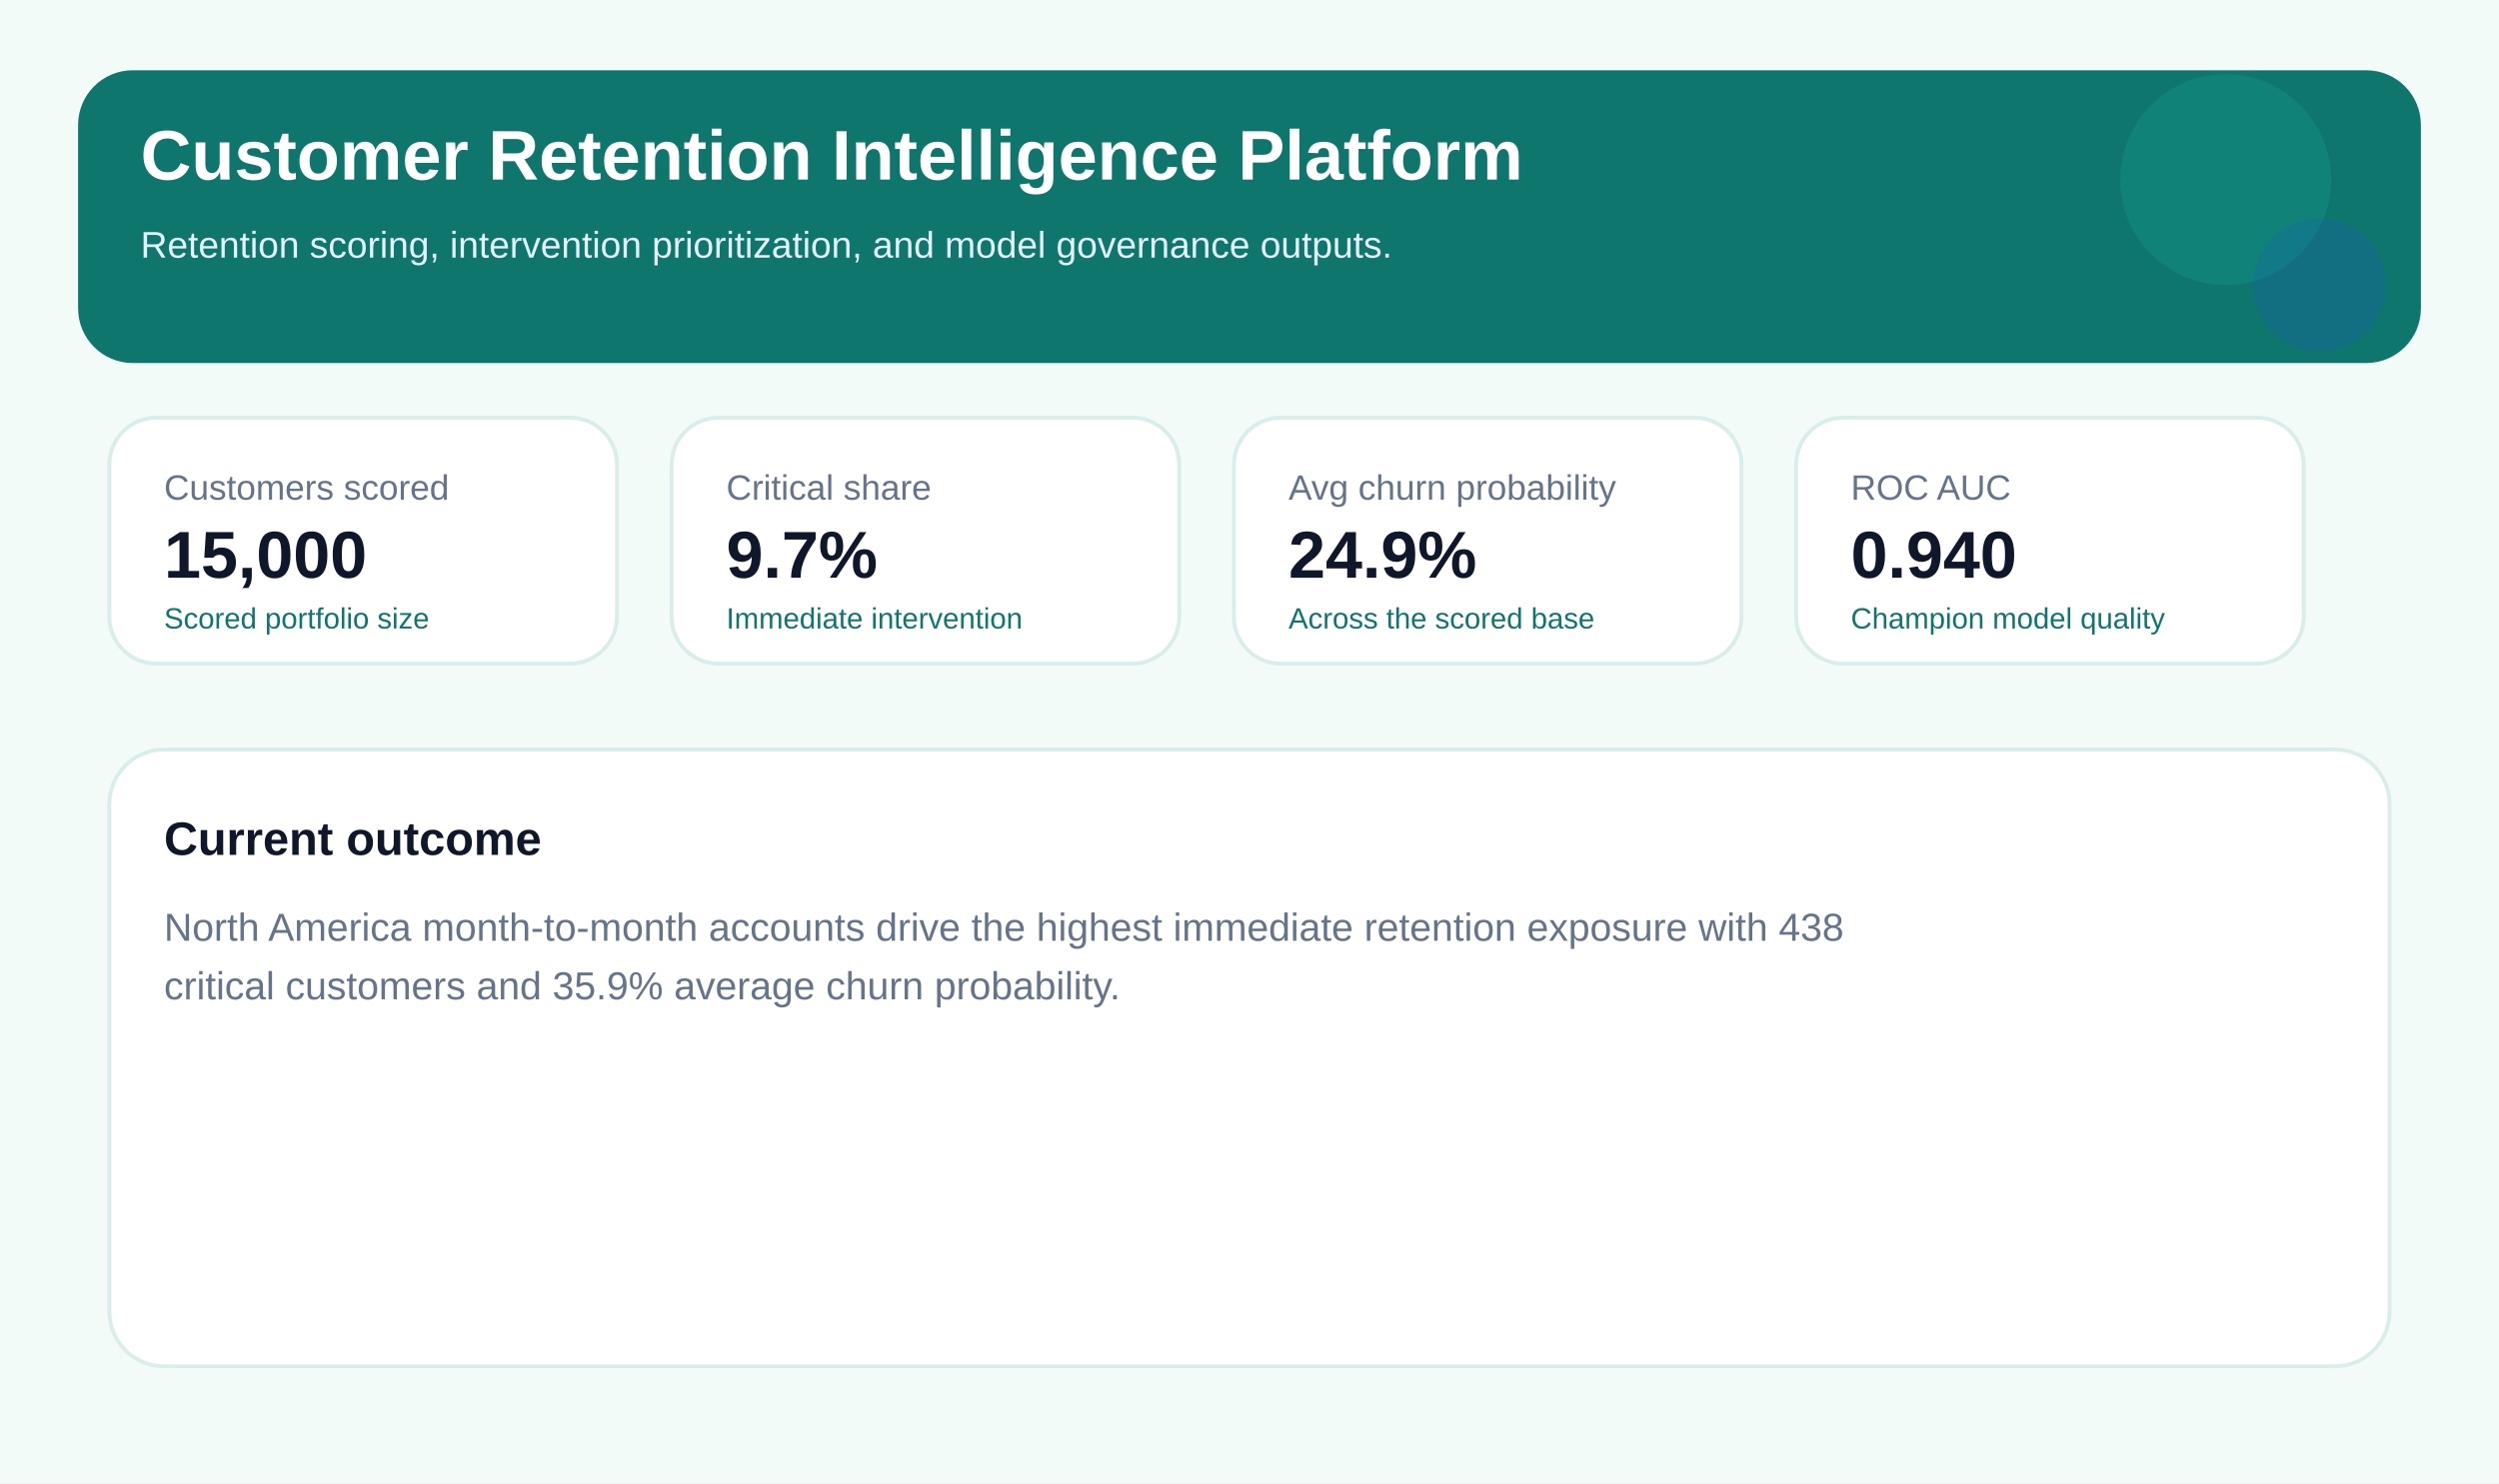
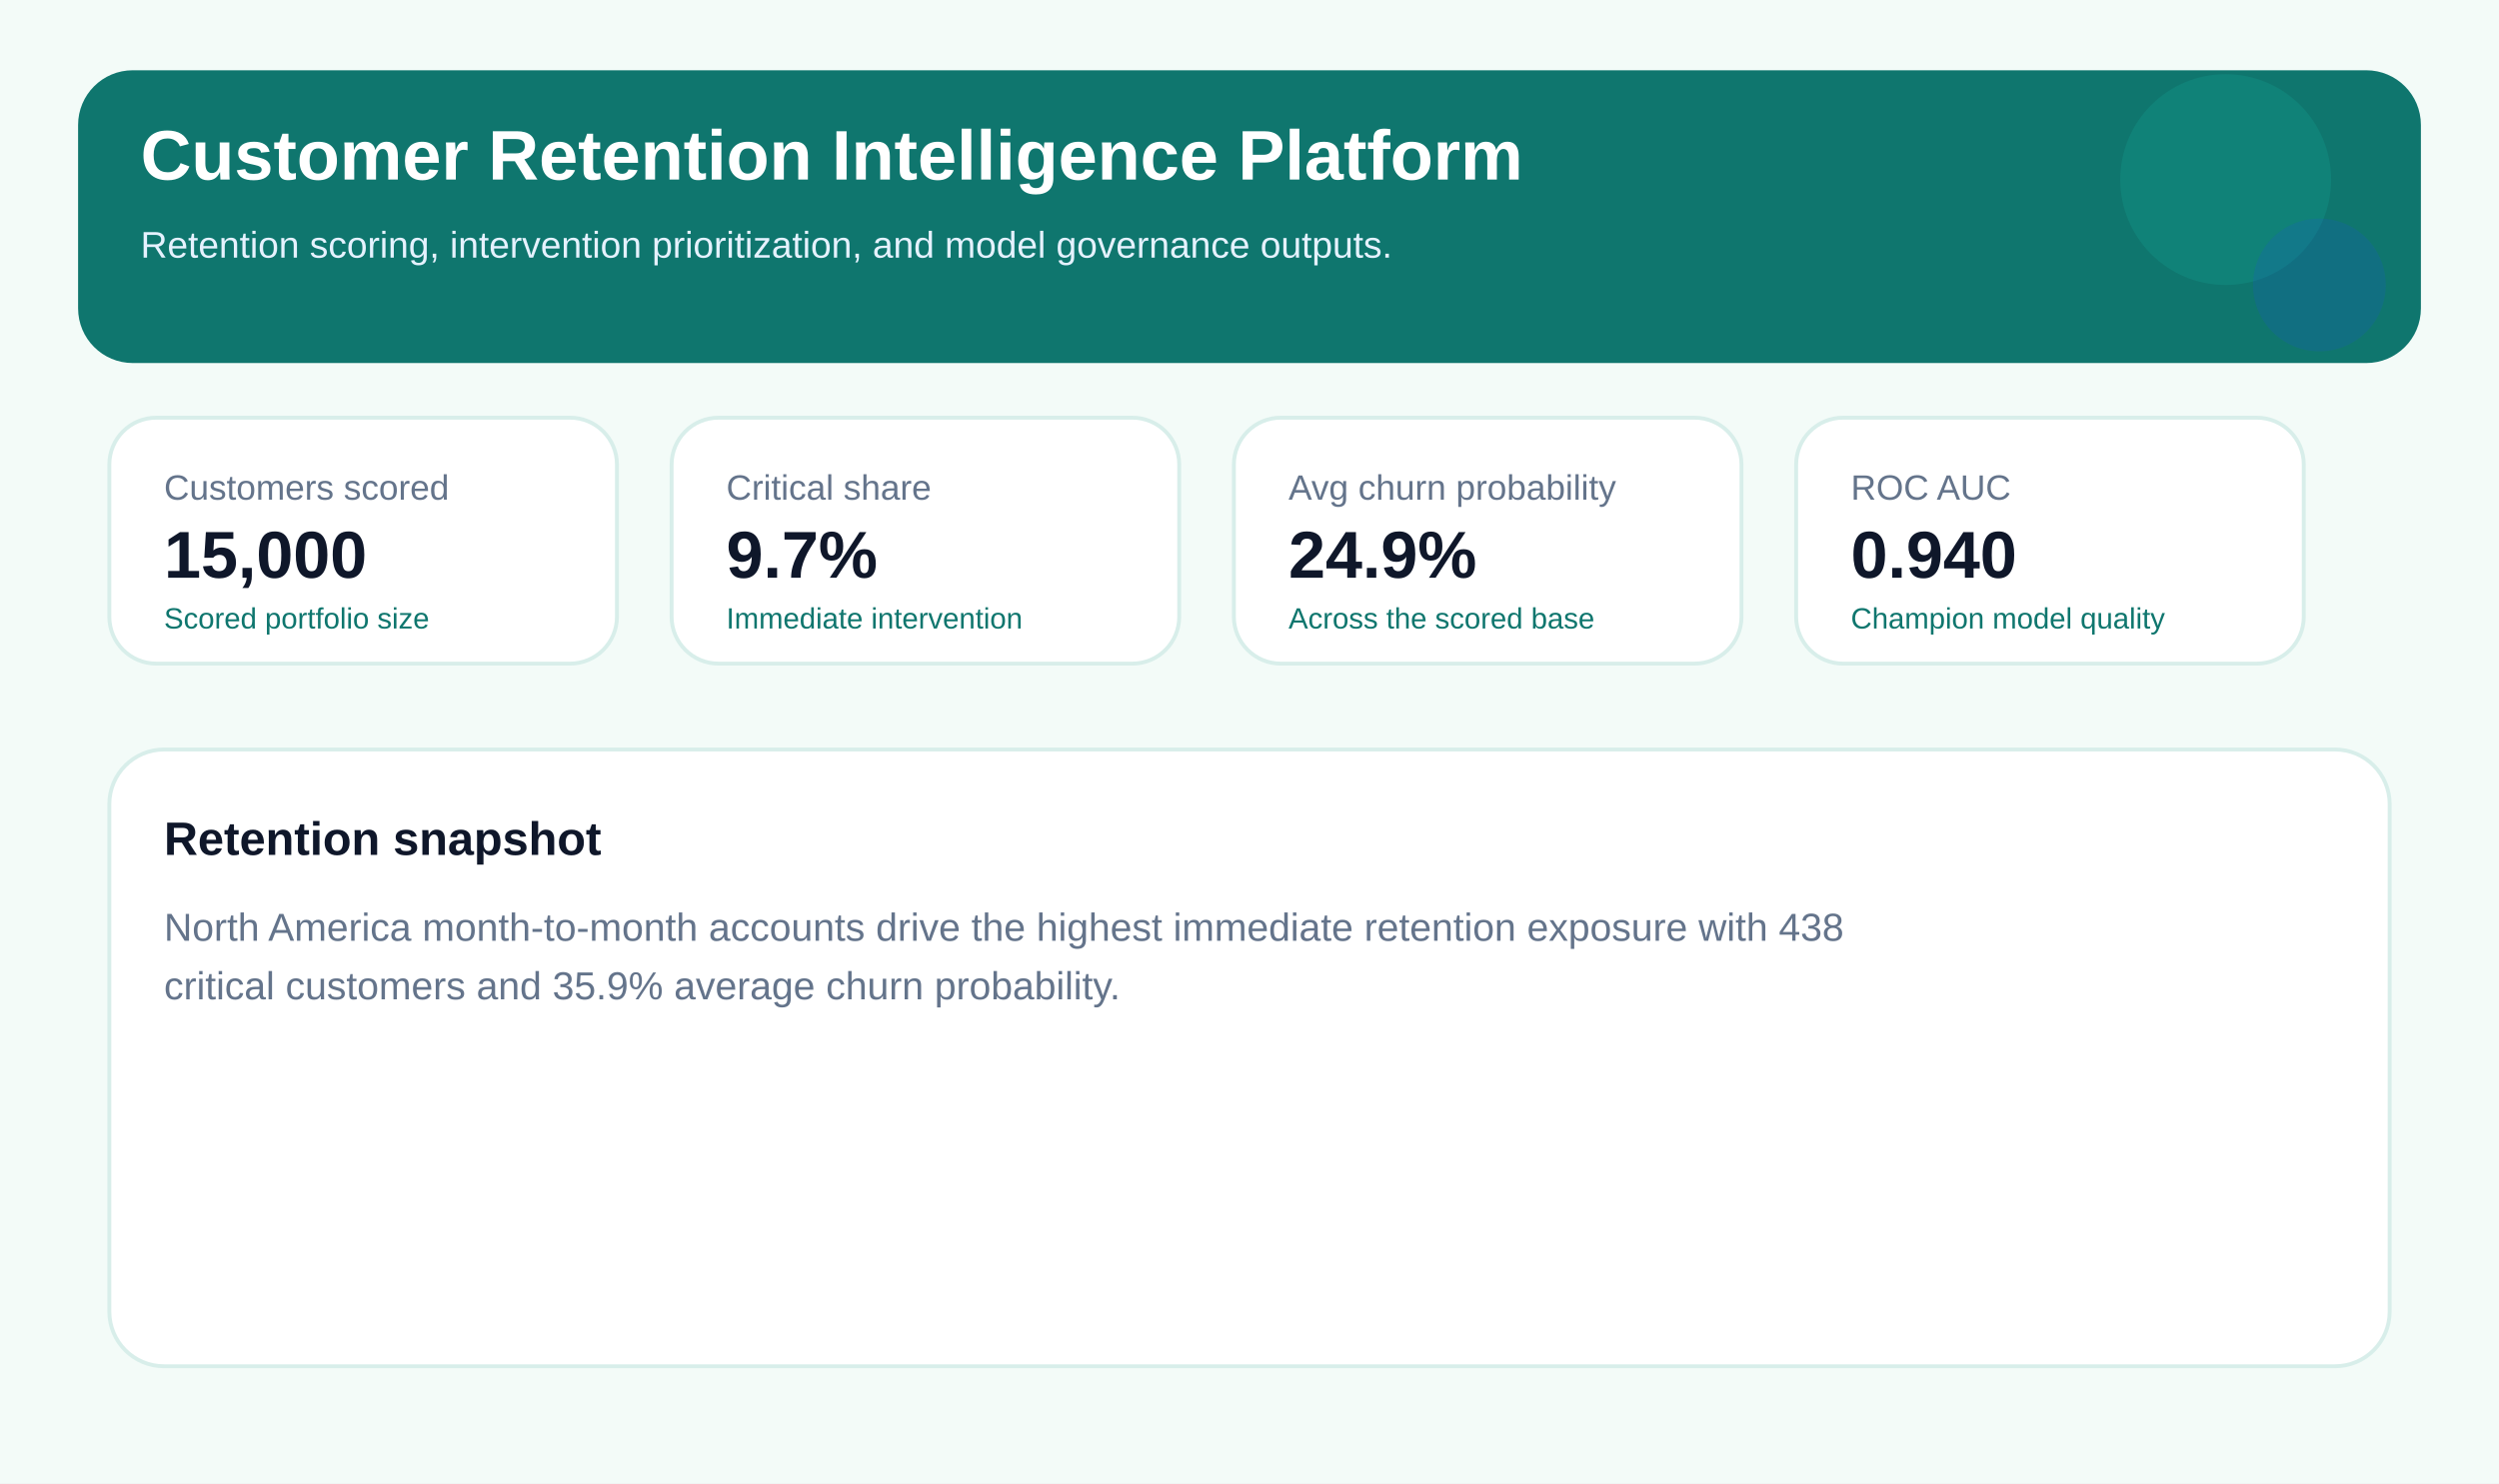
<svg xmlns="http://www.w3.org/2000/svg" width="1280" height="760" viewBox="0 0 1280 760" role="img" aria-label="Customer Retention Intelligence Platform">
  <rect width="1280" height="760" fill="#f3fbf8" />
  <rect x="40" y="36" width="1200" height="150" rx="28" fill="#0f766e" />
  <circle cx="1140" cy="92" r="54" fill="#14b8a6" opacity="0.18" />
  <circle cx="1188" cy="146" r="34" fill="#1d4ed8" opacity="0.18" />
  <text x="72" y="92" fill="#ffffff" font-size="36" font-family="Segoe UI, Arial, sans-serif" font-weight="700">Customer Retention Intelligence Platform</text>
  <text x="72" y="132" fill="#e5f2ff" font-size="19" font-family="Segoe UI, Arial, sans-serif">Retention scoring, intervention prioritization, and model governance outputs.</text>
  <rect x="56" y="214" width="260" height="126" rx="24" fill="#ffffff" stroke="#d8eeea" stroke-width="2" />
  <text x="84" y="256" fill="#64748b" font-size="18" font-family="Segoe UI, Arial, sans-serif">Customers scored</text>
  <text x="84" y="296" fill="#0f172a" font-size="34" font-family="Segoe UI, Arial, sans-serif" font-weight="700">15,000</text>
  <text x="84" y="322" fill="#0f766e" font-size="15" font-family="Segoe UI, Arial, sans-serif">Scored portfolio size</text>
  <rect x="344" y="214" width="260" height="126" rx="24" fill="#ffffff" stroke="#d8eeea" stroke-width="2" />
  <text x="372" y="256" fill="#64748b" font-size="18" font-family="Segoe UI, Arial, sans-serif">Critical share</text>
  <text x="372" y="296" fill="#0f172a" font-size="34" font-family="Segoe UI, Arial, sans-serif" font-weight="700">9.7%</text>
  <text x="372" y="322" fill="#0f766e" font-size="15" font-family="Segoe UI, Arial, sans-serif">Immediate intervention</text>
  <rect x="632" y="214" width="260" height="126" rx="24" fill="#ffffff" stroke="#d8eeea" stroke-width="2" />
  <text x="660" y="256" fill="#64748b" font-size="18" font-family="Segoe UI, Arial, sans-serif">Avg churn probability</text>
  <text x="660" y="296" fill="#0f172a" font-size="34" font-family="Segoe UI, Arial, sans-serif" font-weight="700">24.9%</text>
  <text x="660" y="322" fill="#0f766e" font-size="15" font-family="Segoe UI, Arial, sans-serif">Across the scored base</text>
  <rect x="920" y="214" width="260" height="126" rx="24" fill="#ffffff" stroke="#d8eeea" stroke-width="2" />
  <text x="948" y="256" fill="#64748b" font-size="18" font-family="Segoe UI, Arial, sans-serif">ROC AUC</text>
  <text x="948" y="296" fill="#0f172a" font-size="34" font-family="Segoe UI, Arial, sans-serif" font-weight="700">0.940</text>
  <text x="948" y="322" fill="#0f766e" font-size="15" font-family="Segoe UI, Arial, sans-serif">Champion model quality</text>
  <rect x="56" y="384" width="1168" height="316" rx="28" fill="#ffffff" stroke="#d8eeea" stroke-width="2" />
-   <text x="84" y="438" fill="#0f172a" font-size="24" font-family="Segoe UI, Arial, sans-serif" font-weight="700">Current outcome</text>
-   <text x="84" y="482" fill="#64748b" font-size="20" font-family="Segoe UI, Arial, sans-serif">North America month-to-month accounts drive the highest immediate retention exposure with 438</text>
-   <text x="84" y="512" fill="#64748b" font-size="20" font-family="Segoe UI, Arial, sans-serif">critical customers and 35.9% average churn probability.</text>
+   <text x="84" y="438" fill="#0f172a" font-size="24" font-family="Segoe UI, Arial, sans-serif" font-weight="700">Retention snapshot</text>
+   <text x="84" y="482" text-anchor="start" fill="#64748b" font-size="20" font-family="Segoe UI, Arial, sans-serif">North America month-to-month accounts drive the highest immediate retention exposure with 438</text>
+   <text x="84" y="512" text-anchor="start" fill="#64748b" font-size="20" font-family="Segoe UI, Arial, sans-serif">critical customers and 35.9% average churn probability.</text>
</svg>
